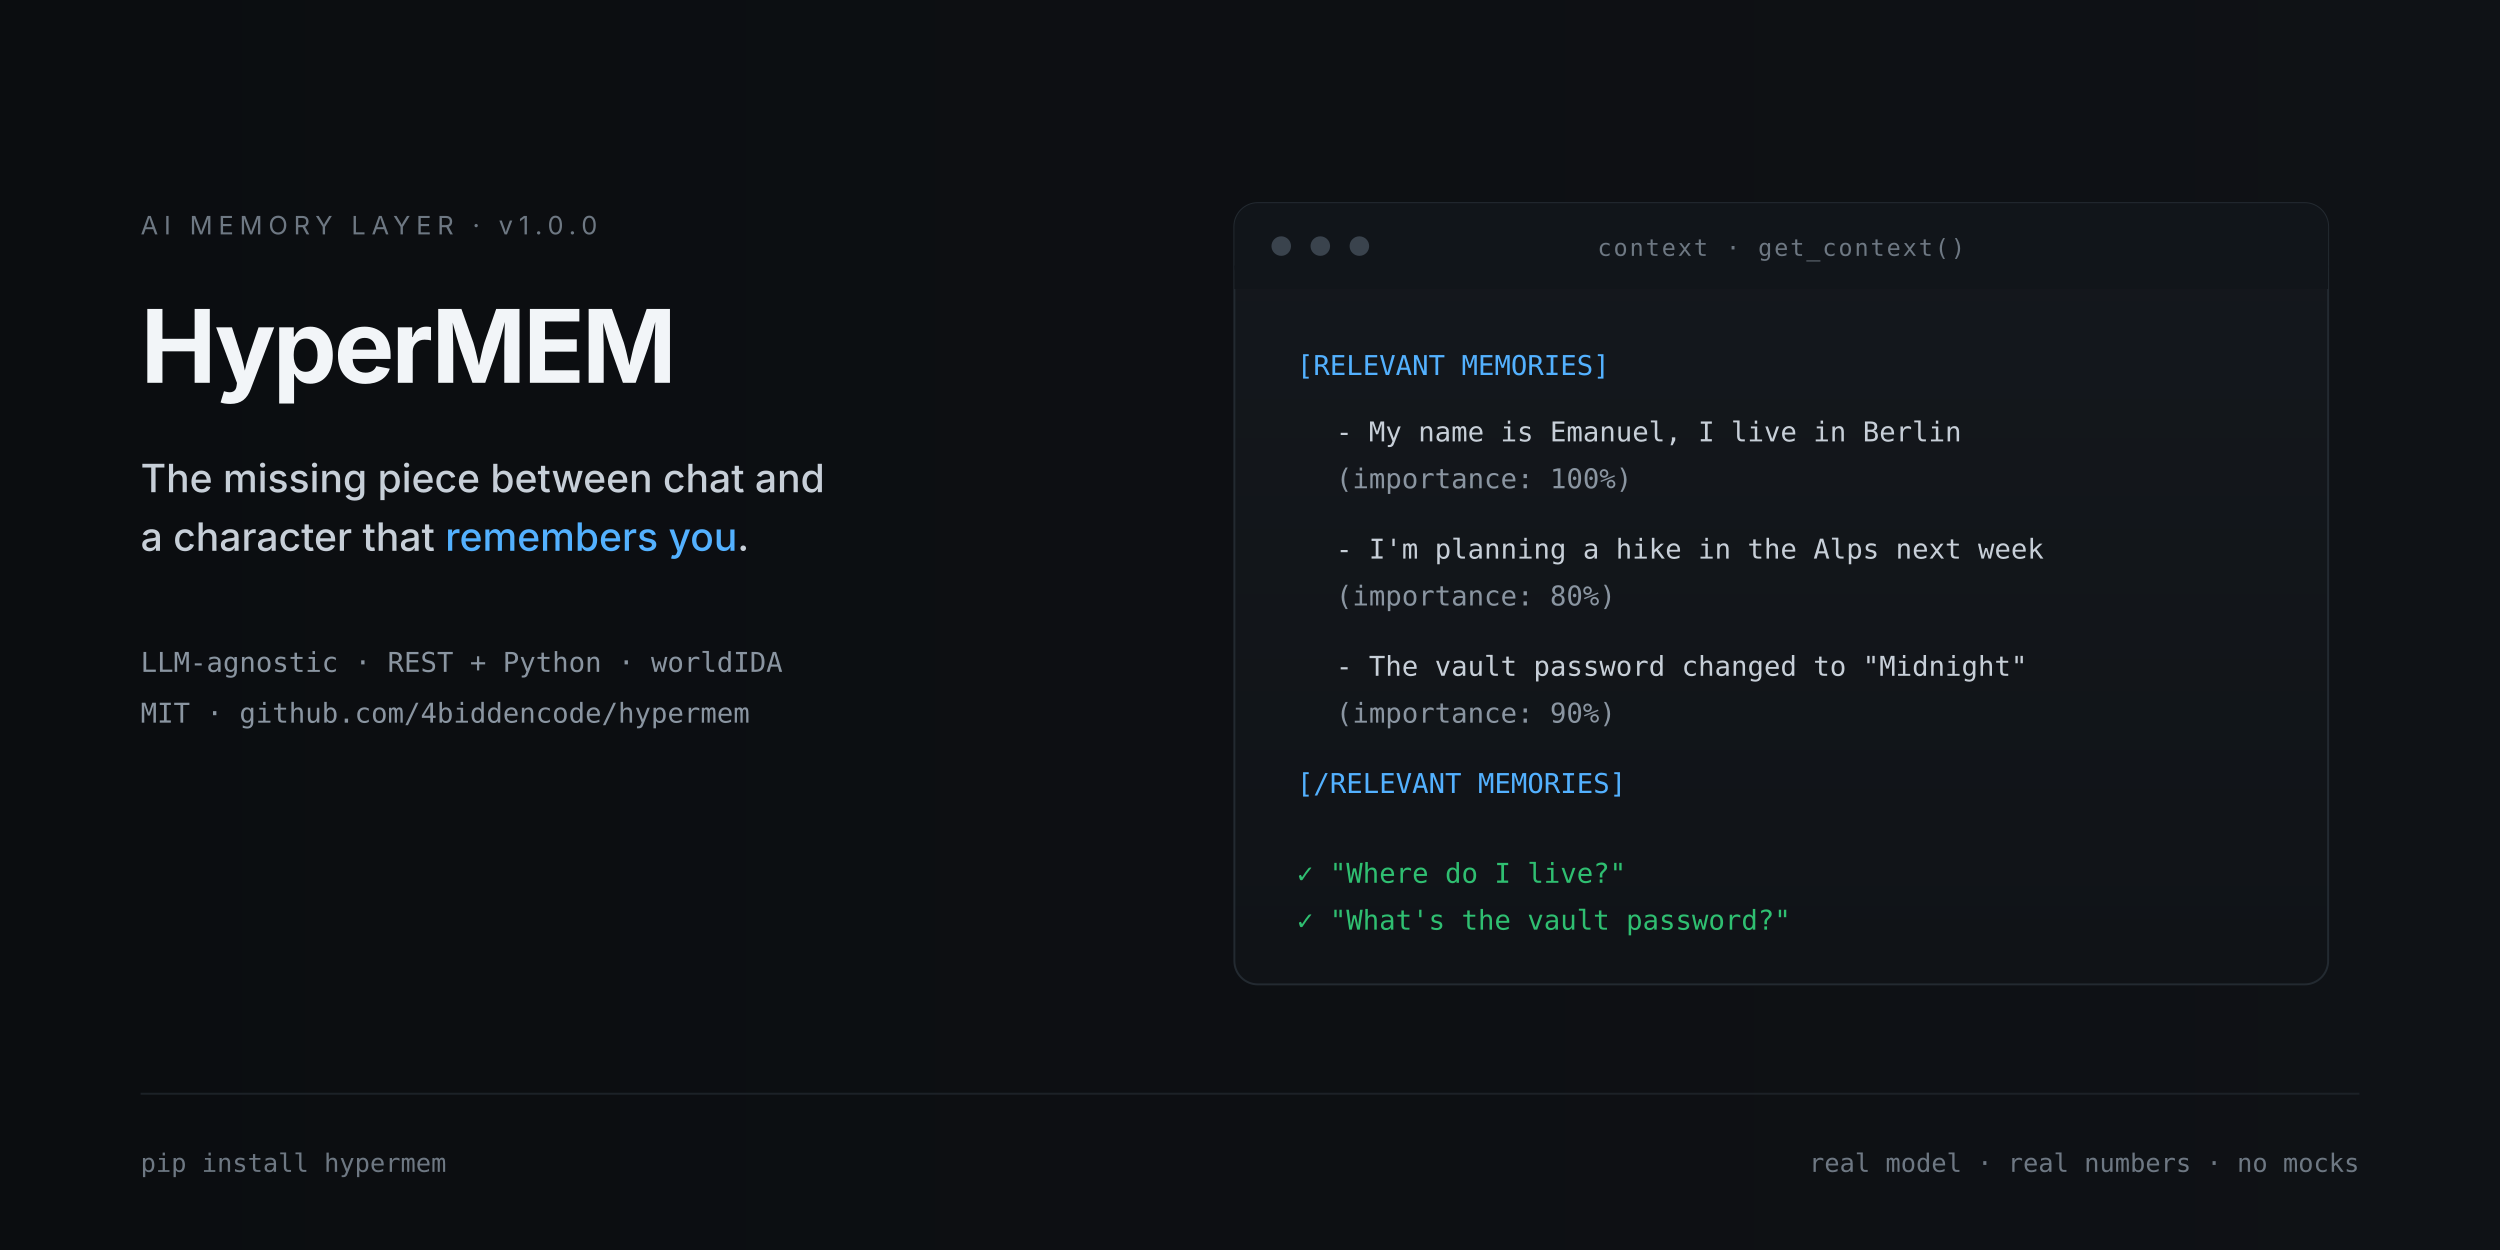
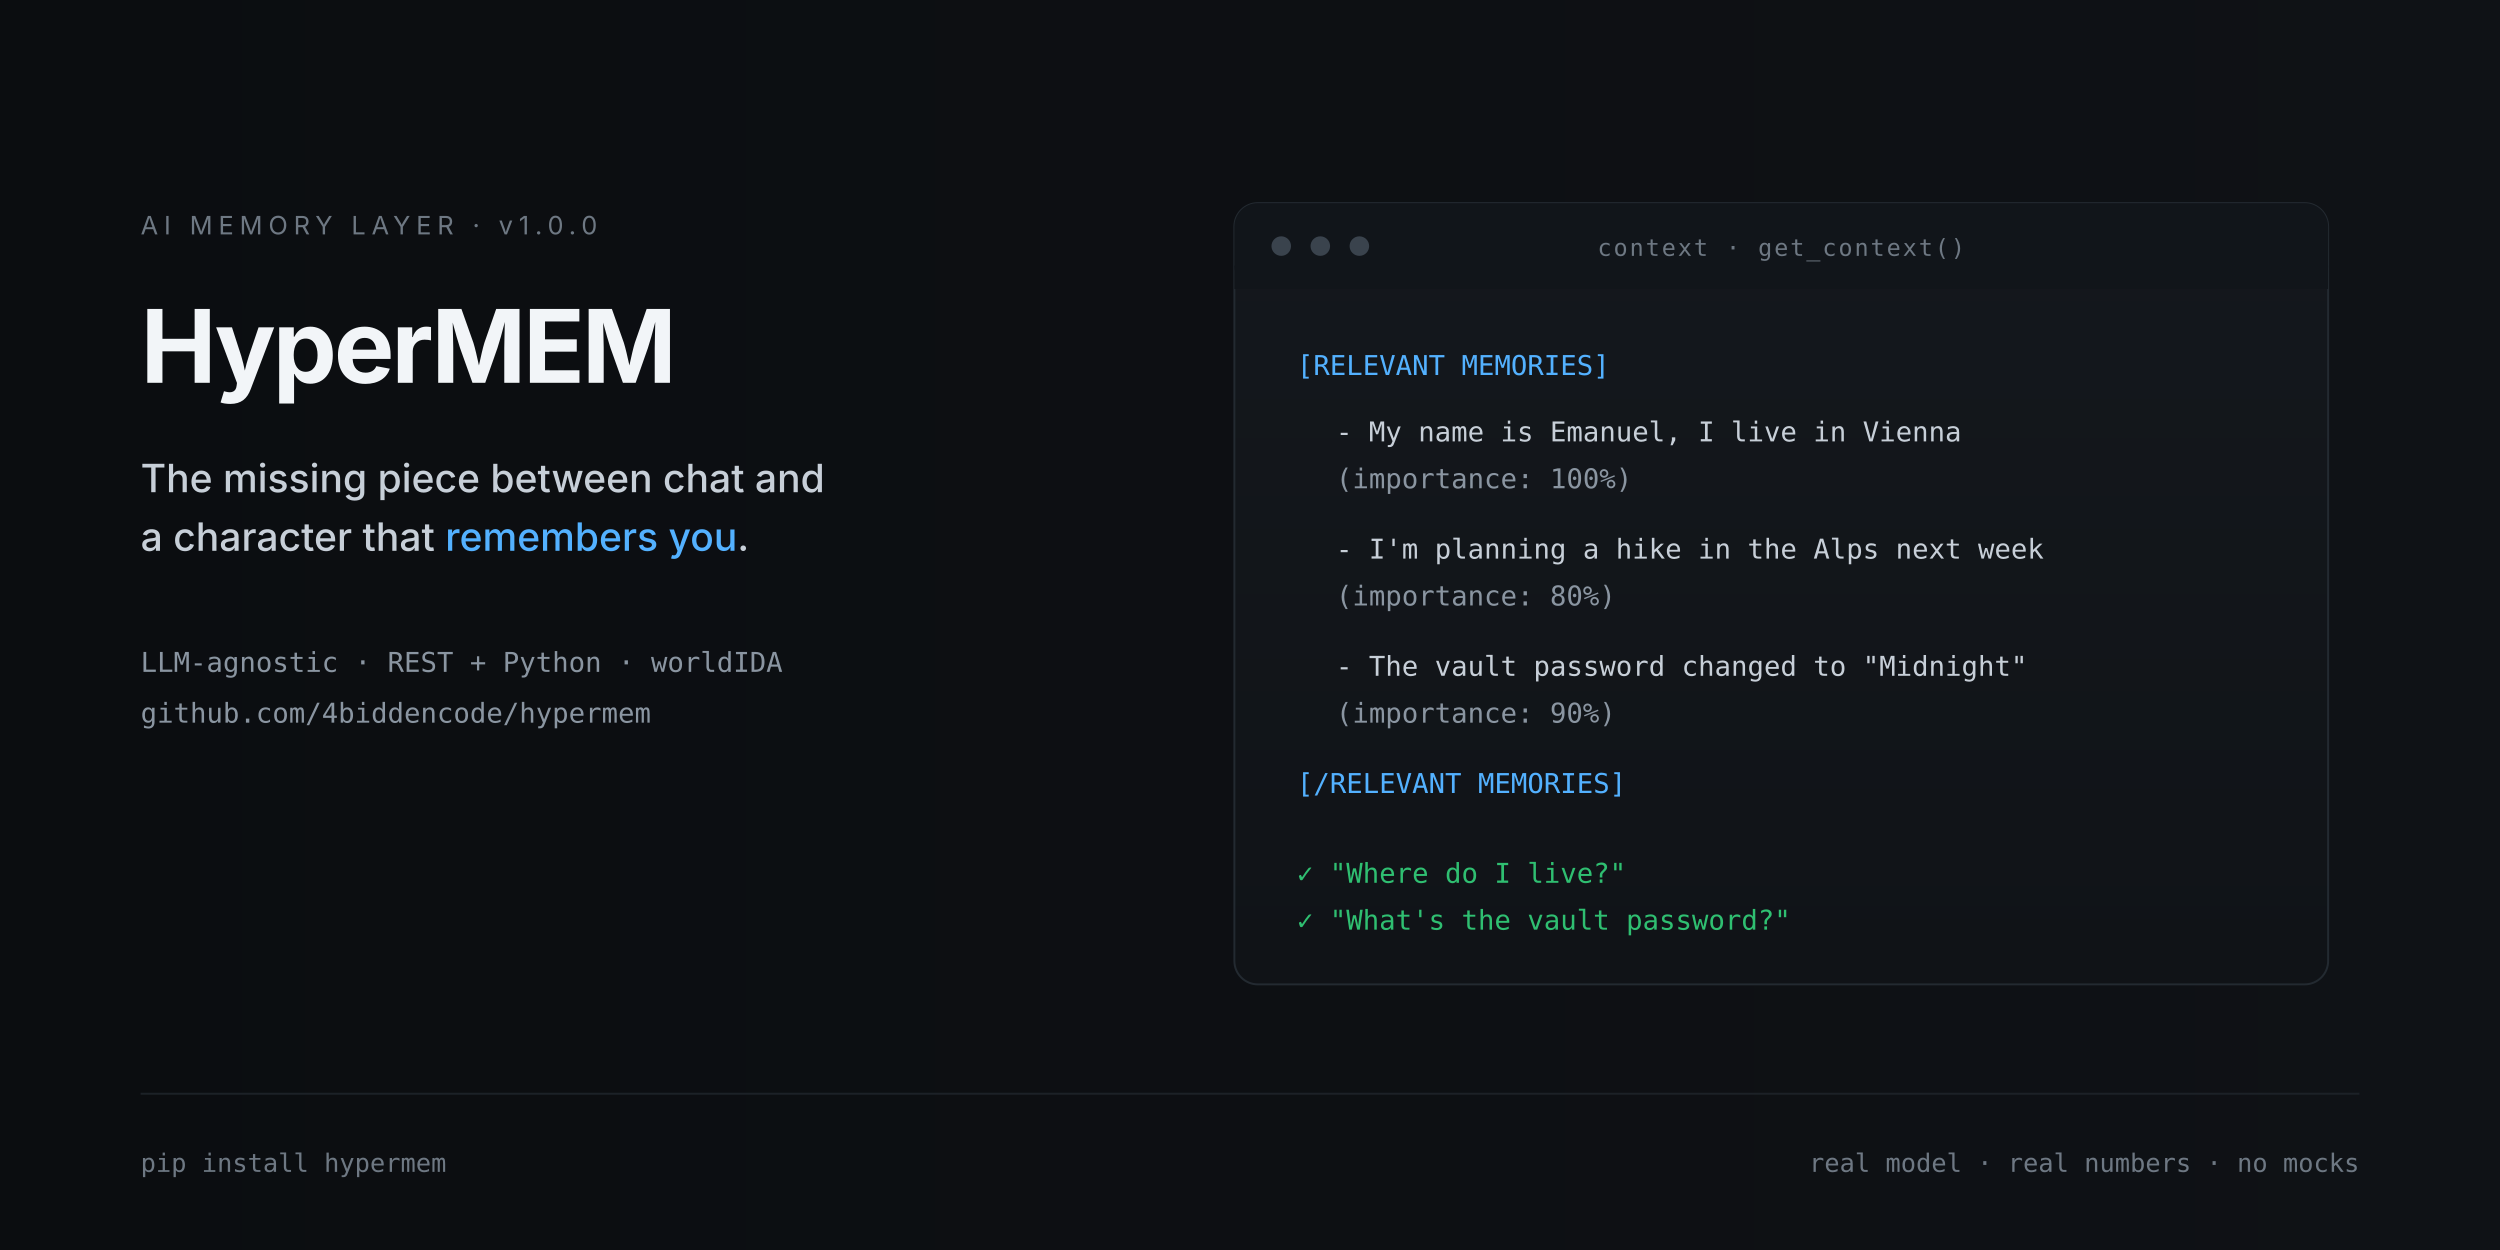
<svg xmlns="http://www.w3.org/2000/svg" width="1280" height="640" viewBox="0 0 1280 640">
  <defs>
    <linearGradient id="ground" x1="0" y1="0" x2="1" y2="0">
      <stop offset="0" stop-color="#0B0D10" />
      <stop offset="1" stop-color="#0F1216" />
    </linearGradient>
    <linearGradient id="panel" x1="0" y1="0" x2="0" y2="1">
      <stop offset="0" stop-color="#14181D" />
      <stop offset="1" stop-color="#101317" />
    </linearGradient>
    <linearGradient id="rail" x1="0" y1="0" x2="0" y2="1">
      <stop offset="0" stop-color="#53B1FF" />
      <stop offset="1" stop-color="#53B1FF" stop-opacity="0" />
    </linearGradient>
  </defs>
  <rect width="1280" height="640" fill="url(#ground)" />
  <g font-family="'Inter','Segoe UI',system-ui,sans-serif">
    <text x="72" y="120" font-size="13" letter-spacing="3" fill="#6E7883">AI MEMORY LAYER · v1.0.0</text>
    <text x="72" y="196" font-size="52" font-weight="700" letter-spacing="-1.5" fill="#F2F5F8">HyperMEM</text>
    <text x="72" y="252" font-size="20" font-weight="500" fill="#C7CFD8">The missing piece between chat and</text>
    <text x="72" y="282" font-size="20" font-weight="500" fill="#C7CFD8">a character that <tspan fill="#53B1FF">remembers you</tspan>.</text>
    <text x="72" y="344" font-size="14" fill="#8A95A1" font-family="'JetBrains Mono','Cascadia Code',Consolas,monospace">LLM-agnostic · REST + Python · worldIDA</text>
-     <text x="72" y="370" font-size="14" fill="#8A95A1" font-family="'JetBrains Mono','Cascadia Code',Consolas,monospace">MIT · github.com/4biddencode/hypermem</text>
+     <text x="72" y="370" font-size="14" fill="#8A95A1" font-family="'JetBrains Mono','Cascadia Code',Consolas,monospace">github.com/4biddencode/hypermem</text>
  </g>
  <g>
    <rect x="632" y="104" width="560" height="400" rx="12" fill="url(#panel)" stroke="#232A31" stroke-width="1" />
    <rect x="632" y="104" width="560" height="44" rx="12" fill="#11151A" />
    <rect x="632" y="136" width="560" height="12" fill="#11151A" />
    <circle cx="656" cy="126" r="5" fill="#3A434D" />
    <circle cx="676" cy="126" r="5" fill="#3A434D" />
    <circle cx="696" cy="126" r="5" fill="#3A434D" />
    <text x="912" y="131" text-anchor="middle" font-size="12" letter-spacing="1" fill="#6E7883" font-family="'JetBrains Mono','Cascadia Code',Consolas,monospace">context · get_context()</text>
    <g font-family="'JetBrains Mono','Cascadia Code',Consolas,monospace">
      <text x="664" y="192" font-size="14" fill="#53B1FF">[RELEVANT MEMORIES]</text>
-       <text x="684" y="226" font-size="14" fill="#C7CFD8">- My name is Emanuel, I live in Berlin</text>
+       <text x="684" y="226" font-size="14" fill="#C7CFD8">- My name is Emanuel, I live in Vienna</text>
      <text x="684" y="250" font-size="14" fill="#8A95A1">  (importance: 100%)</text>
      <text x="684" y="286" font-size="14" fill="#C7CFD8">- I'm planning a hike in the Alps next week</text>
      <text x="684" y="310" font-size="14" fill="#8A95A1">  (importance: 80%)</text>
      <text x="684" y="346" font-size="14" fill="#C7CFD8">- The vault password changed to "Midnight"</text>
      <text x="684" y="370" font-size="14" fill="#8A95A1">  (importance: 90%)</text>
      <text x="664" y="406" font-size="14" fill="#53B1FF">[/RELEVANT MEMORIES]</text>
      <text x="664" y="452" font-size="14" fill="#2FBF71">✓ "Where do I live?"</text>
      <text x="664" y="476" font-size="14" fill="#2FBF71">✓ "What's the vault password?"</text>
    </g>
  </g>
  <line x1="72" y1="560" x2="1208" y2="560" stroke="#1C2127" stroke-width="1" />
  <text x="72" y="600" font-size="13" fill="#6E7883" font-family="'JetBrains Mono','Cascadia Code',Consolas,monospace">pip install hypermem</text>
  <text x="1208" y="600" font-size="13" fill="#6E7883" font-family="'JetBrains Mono','Cascadia Code',Consolas,monospace" text-anchor="end">real model · real numbers · no mocks</text>
</svg>
